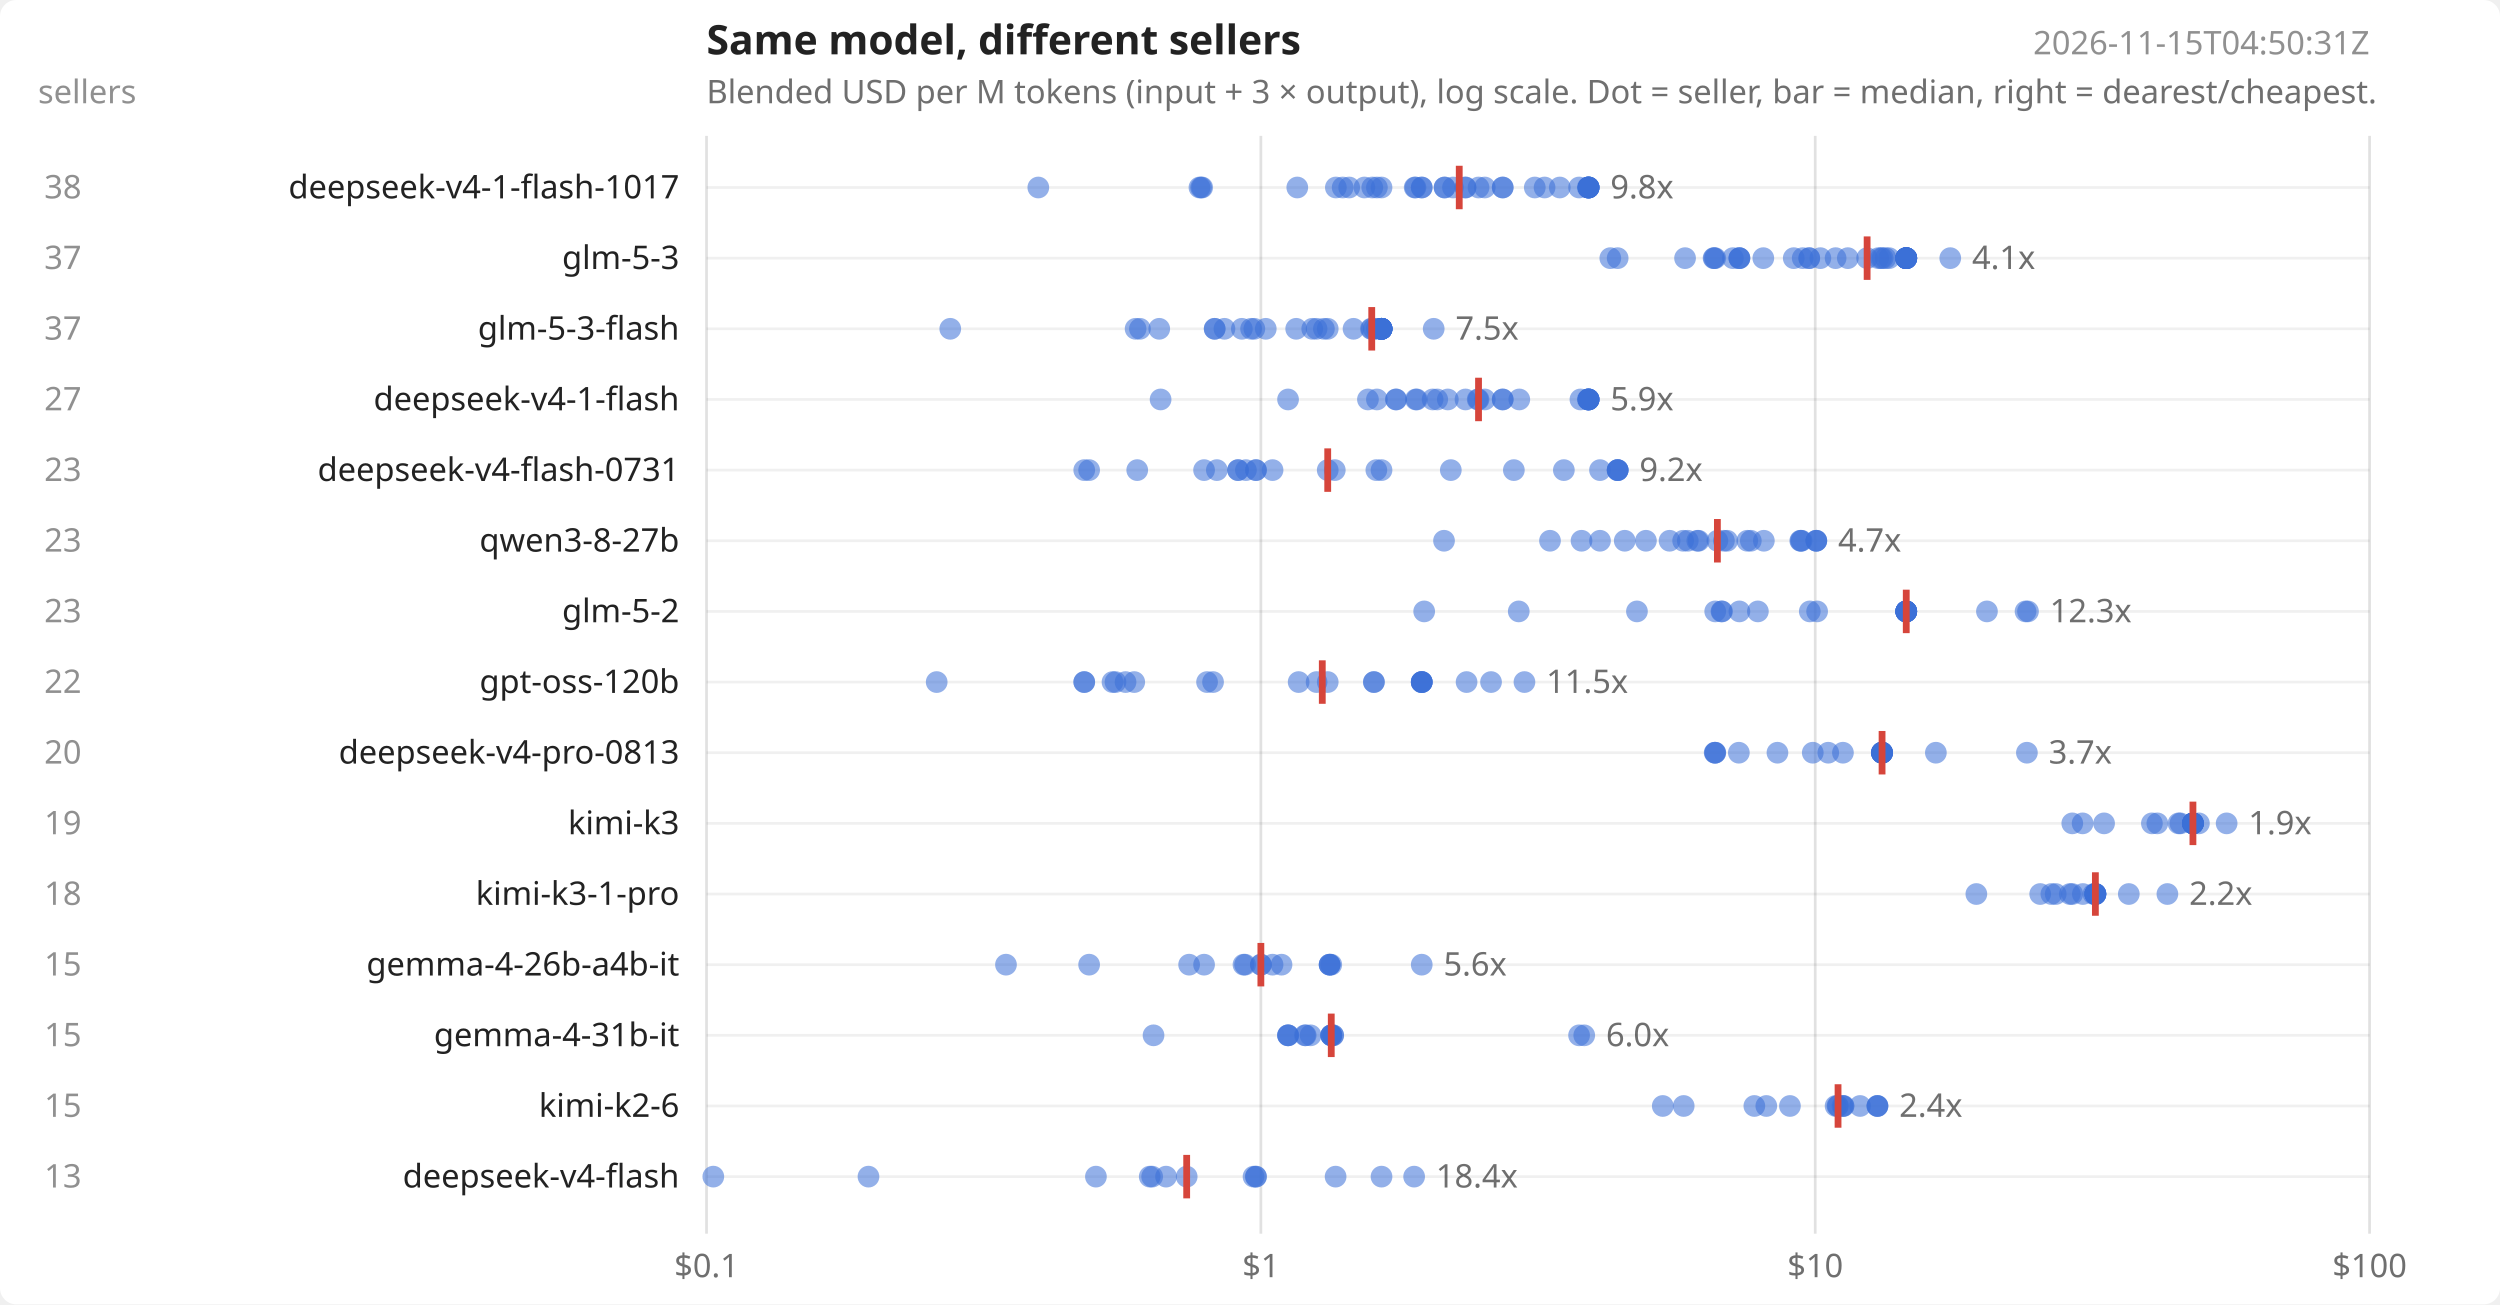
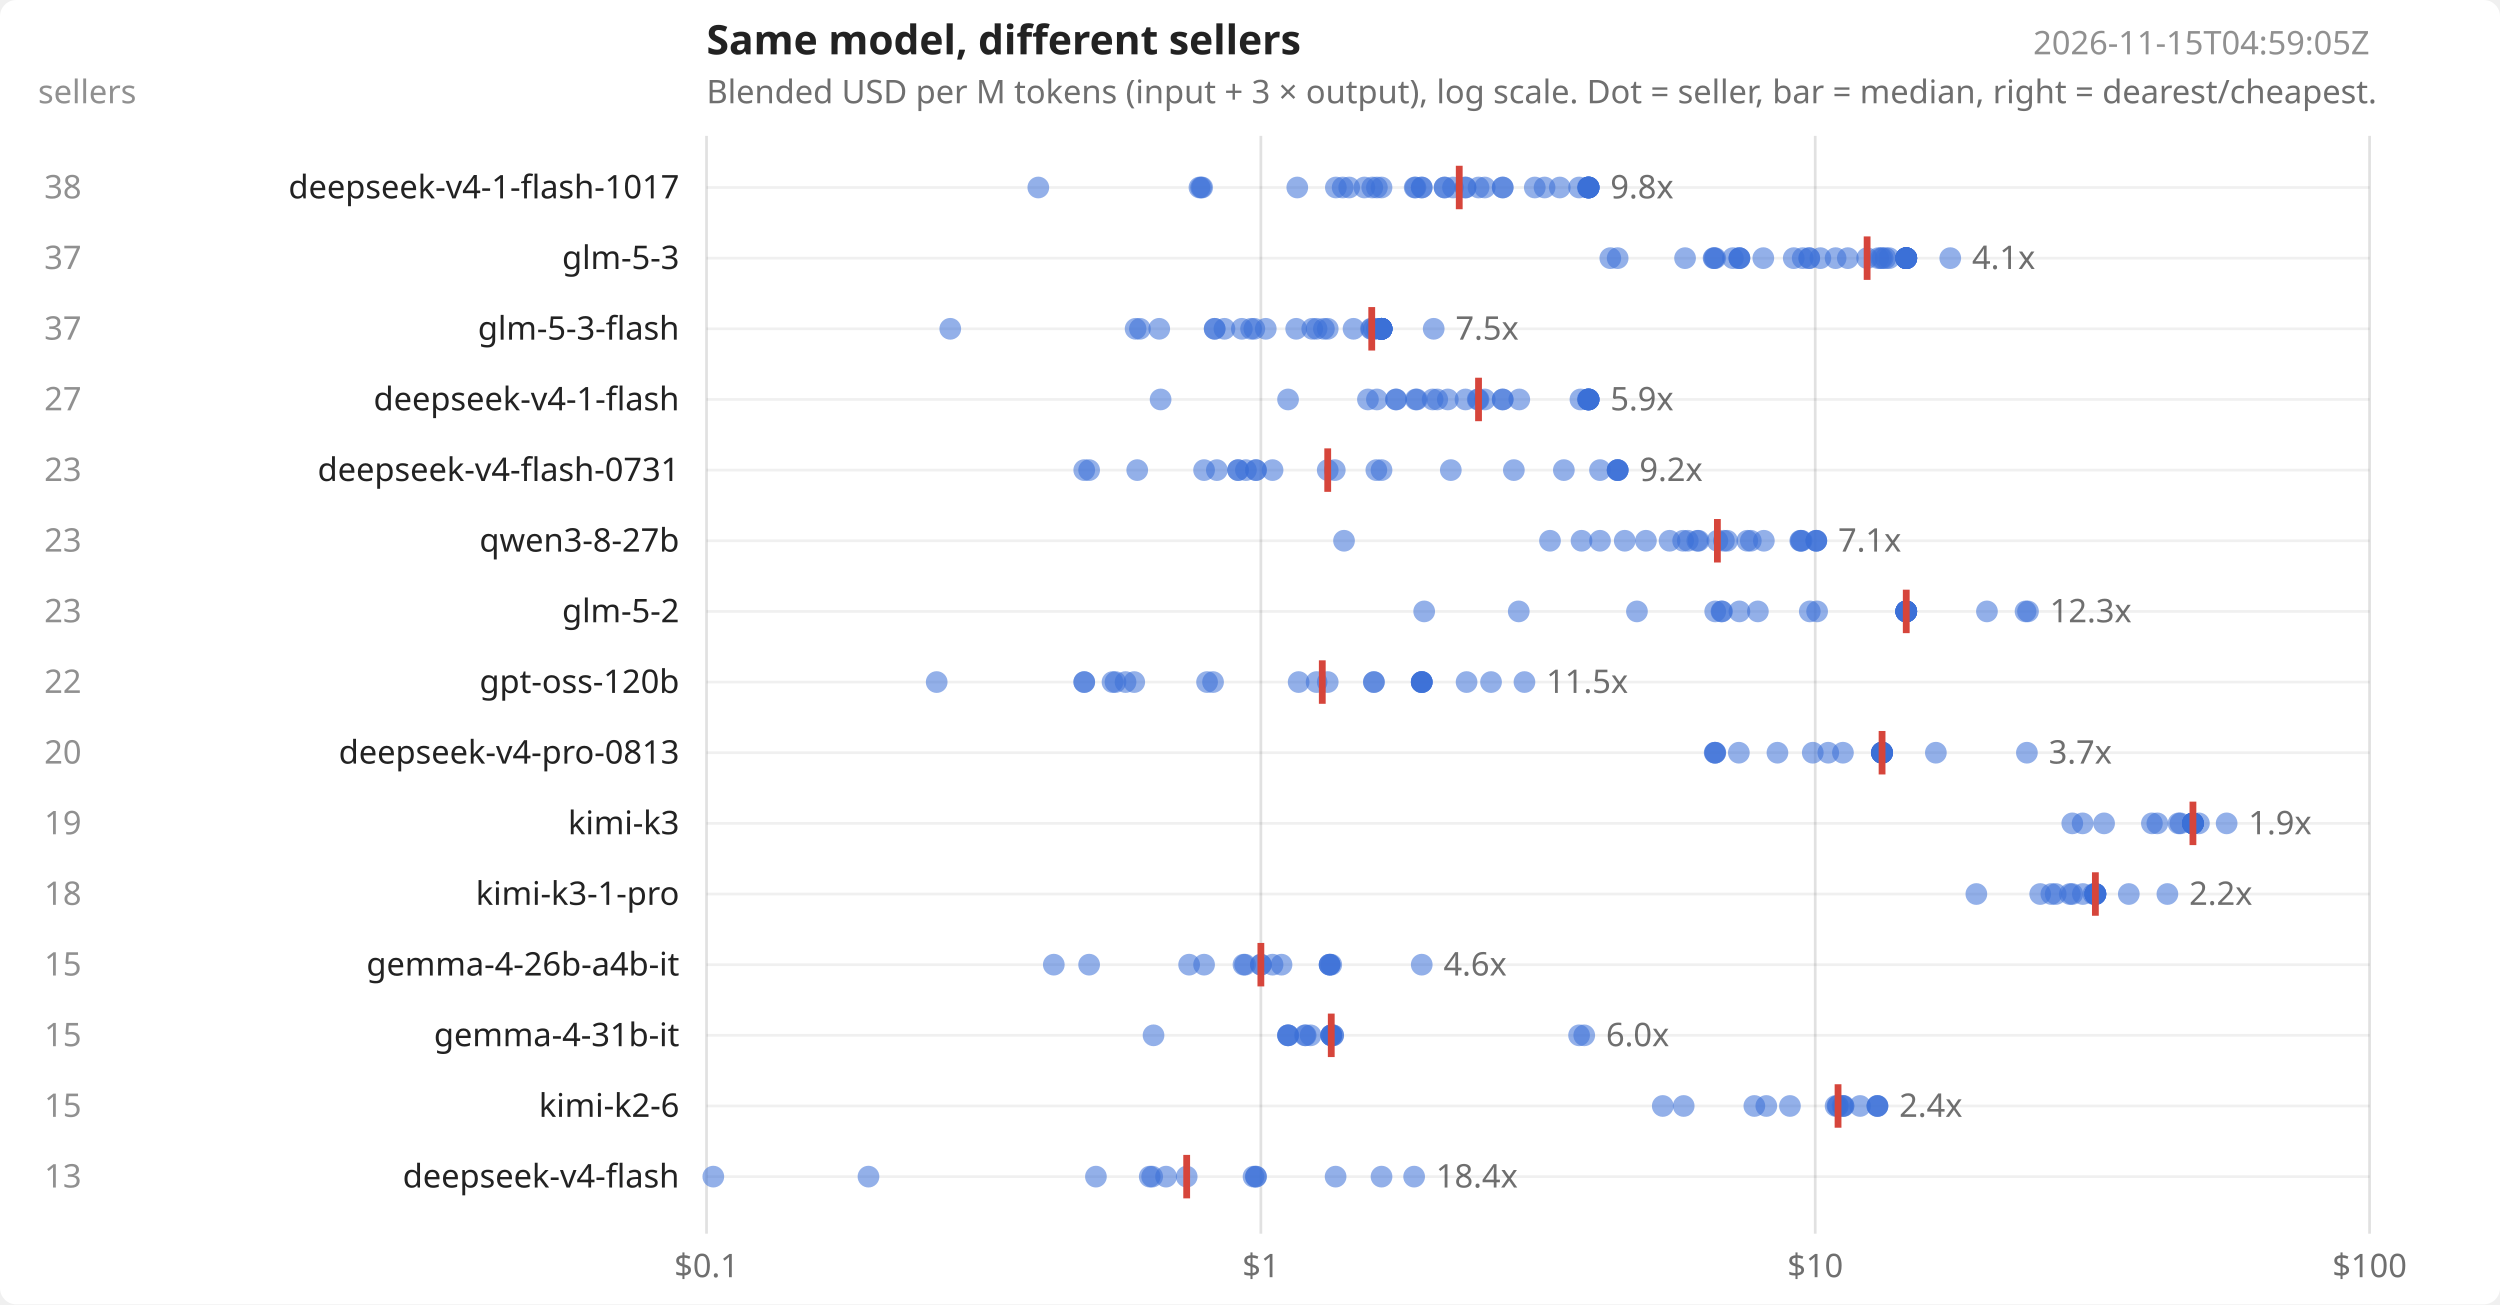
<svg xmlns="http://www.w3.org/2000/svg" width="920" height="480" viewBox="0 0 920 480" font-family="system-ui,sans-serif" font-size="12" fill="#222">
  <rect width="920" height="480" fill="#ffffff" rx="6" />
  <text x="260" y="20" font-size="15" font-weight="600">Same model, different sellers</text>
  <text x="260" y="38" opacity=".65">Blended USD per M tokens (input + 3 × output), log scale. Dot = seller, bar = median, right = dearest/cheapest.</text>
-   <text x="872" y="20" text-anchor="end" opacity=".5">2026-11-15T04:50:31Z</text>
+   <text x="872" y="20" text-anchor="end" opacity=".5">2026-11-15T04:59:05Z</text>
  <text x="14" y="38" opacity=".5">sellers</text>
  <line x1="260.0" x2="260.0" y1="50" y2="454" stroke="#000" stroke-opacity=".12" />
  <text x="260.0" y="470" text-anchor="middle" opacity=".65">$0.1</text>
  <line x1="464.0" x2="464.0" y1="50" y2="454" stroke="#000" stroke-opacity=".12" />
  <text x="464.0" y="470" text-anchor="middle" opacity=".65">$1</text>
  <line x1="668.0" x2="668.0" y1="50" y2="454" stroke="#000" stroke-opacity=".12" />
  <text x="668.0" y="470" text-anchor="middle" opacity=".65">$10</text>
  <line x1="872.0" x2="872.0" y1="50" y2="454" stroke="#000" stroke-opacity=".12" />
  <text x="872.0" y="470" text-anchor="middle" opacity=".65">$100</text>
  <line x1="260" x2="872" y1="69.0" y2="69.0" stroke="#000" stroke-opacity=".06" />
  <text x="250" y="73.0" text-anchor="end">deepseek-v4-1-flash-1017</text>
  <text x="30" y="73.0" text-anchor="end" opacity=".5">38</text>
  <circle cx="382.1" cy="69.0" r="4" fill="#3b6fd6" fill-opacity=".55" />
  <circle cx="441.4" cy="69.0" r="4" fill="#3b6fd6" fill-opacity=".55" />
  <circle cx="442.0" cy="69.0" r="4" fill="#3b6fd6" fill-opacity=".55" />
  <circle cx="442.4" cy="69.0" r="4" fill="#3b6fd6" fill-opacity=".55" />
  <circle cx="477.4" cy="69.0" r="4" fill="#3b6fd6" fill-opacity=".55" />
  <circle cx="491.6" cy="69.0" r="4" fill="#3b6fd6" fill-opacity=".55" />
  <circle cx="494.1" cy="69.0" r="4" fill="#3b6fd6" fill-opacity=".55" />
  <circle cx="496.5" cy="69.0" r="4" fill="#3b6fd6" fill-opacity=".55" />
  <circle cx="502.1" cy="69.0" r="4" fill="#3b6fd6" fill-opacity=".55" />
  <circle cx="505.0" cy="69.0" r="4" fill="#3b6fd6" fill-opacity=".55" />
  <circle cx="506.7" cy="69.0" r="4" fill="#3b6fd6" fill-opacity=".55" />
  <circle cx="508.4" cy="69.0" r="4" fill="#3b6fd6" fill-opacity=".55" />
  <circle cx="520.6" cy="69.0" r="4" fill="#3b6fd6" fill-opacity=".55" />
  <circle cx="520.9" cy="69.0" r="4" fill="#3b6fd6" fill-opacity=".55" />
  <circle cx="523.2" cy="69.0" r="4" fill="#3b6fd6" fill-opacity=".55" />
  <circle cx="523.2" cy="69.0" r="4" fill="#3b6fd6" fill-opacity=".55" />
  <circle cx="531.6" cy="69.0" r="4" fill="#3b6fd6" fill-opacity=".55" />
  <circle cx="531.6" cy="69.0" r="4" fill="#3b6fd6" fill-opacity=".55" />
  <circle cx="534.7" cy="69.0" r="4" fill="#3b6fd6" fill-opacity=".55" />
  <circle cx="539.3" cy="69.0" r="4" fill="#3b6fd6" fill-opacity=".55" />
  <circle cx="539.3" cy="69.0" r="4" fill="#3b6fd6" fill-opacity=".55" />
  <circle cx="544.1" cy="69.0" r="4" fill="#3b6fd6" fill-opacity=".55" />
  <circle cx="546.4" cy="69.0" r="4" fill="#3b6fd6" fill-opacity=".55" />
  <circle cx="553.0" cy="69.0" r="4" fill="#3b6fd6" fill-opacity=".55" />
  <circle cx="553.0" cy="69.0" r="4" fill="#3b6fd6" fill-opacity=".55" />
  <circle cx="564.8" cy="69.0" r="4" fill="#3b6fd6" fill-opacity=".55" />
  <circle cx="568.4" cy="69.0" r="4" fill="#3b6fd6" fill-opacity=".55" />
  <circle cx="574.0" cy="69.0" r="4" fill="#3b6fd6" fill-opacity=".55" />
  <circle cx="581.1" cy="69.0" r="4" fill="#3b6fd6" fill-opacity=".55" />
  <circle cx="584.3" cy="69.0" r="4" fill="#3b6fd6" fill-opacity=".55" />
  <circle cx="584.6" cy="69.0" r="4" fill="#3b6fd6" fill-opacity=".55" />
  <circle cx="584.6" cy="69.0" r="4" fill="#3b6fd6" fill-opacity=".55" />
  <circle cx="584.6" cy="69.0" r="4" fill="#3b6fd6" fill-opacity=".55" />
  <circle cx="584.6" cy="69.0" r="4" fill="#3b6fd6" fill-opacity=".55" />
  <circle cx="584.6" cy="69.0" r="4" fill="#3b6fd6" fill-opacity=".55" />
  <circle cx="584.6" cy="69.0" r="4" fill="#3b6fd6" fill-opacity=".55" />
  <circle cx="584.6" cy="69.0" r="4" fill="#3b6fd6" fill-opacity=".55" />
  <circle cx="584.6" cy="69.0" r="4" fill="#3b6fd6" fill-opacity=".55" />
  <line x1="537.0" x2="537.0" y1="61.0" y2="77.0" stroke="#d6453b" stroke-width="2.5" />
  <text x="592.6" y="73.0" opacity=".65">9.8x</text>
  <line x1="260" x2="872" y1="95.0" y2="95.0" stroke="#000" stroke-opacity=".06" />
  <text x="250" y="99.0" text-anchor="end">glm-5-3</text>
  <text x="30" y="99.0" text-anchor="end" opacity=".5">37</text>
  <circle cx="592.6" cy="95.0" r="4" fill="#3b6fd6" fill-opacity=".55" />
  <circle cx="595.3" cy="95.0" r="4" fill="#3b6fd6" fill-opacity=".55" />
  <circle cx="620.1" cy="95.0" r="4" fill="#3b6fd6" fill-opacity=".55" />
  <circle cx="630.6" cy="95.0" r="4" fill="#3b6fd6" fill-opacity=".55" />
  <circle cx="630.8" cy="95.0" r="4" fill="#3b6fd6" fill-opacity=".55" />
  <circle cx="631.2" cy="95.0" r="4" fill="#3b6fd6" fill-opacity=".55" />
  <circle cx="637.7" cy="95.0" r="4" fill="#3b6fd6" fill-opacity=".55" />
  <circle cx="640.1" cy="95.0" r="4" fill="#3b6fd6" fill-opacity=".55" />
  <circle cx="640.1" cy="95.0" r="4" fill="#3b6fd6" fill-opacity=".55" />
  <circle cx="640.1" cy="95.0" r="4" fill="#3b6fd6" fill-opacity=".55" />
  <circle cx="648.9" cy="95.0" r="4" fill="#3b6fd6" fill-opacity=".55" />
  <circle cx="660.1" cy="95.0" r="4" fill="#3b6fd6" fill-opacity=".55" />
  <circle cx="663.4" cy="95.0" r="4" fill="#3b6fd6" fill-opacity=".55" />
  <circle cx="665.8" cy="95.0" r="4" fill="#3b6fd6" fill-opacity=".55" />
  <circle cx="665.8" cy="95.0" r="4" fill="#3b6fd6" fill-opacity=".55" />
  <circle cx="669.9" cy="95.0" r="4" fill="#3b6fd6" fill-opacity=".55" />
  <circle cx="675.5" cy="95.0" r="4" fill="#3b6fd6" fill-opacity=".55" />
  <circle cx="680.0" cy="95.0" r="4" fill="#3b6fd6" fill-opacity=".55" />
  <circle cx="687.1" cy="95.0" r="4" fill="#3b6fd6" fill-opacity=".55" />
  <circle cx="691.2" cy="95.0" r="4" fill="#3b6fd6" fill-opacity=".55" />
  <circle cx="692.2" cy="95.0" r="4" fill="#3b6fd6" fill-opacity=".55" />
  <circle cx="692.8" cy="95.0" r="4" fill="#3b6fd6" fill-opacity=".55" />
  <circle cx="693.9" cy="95.0" r="4" fill="#3b6fd6" fill-opacity=".55" />
  <circle cx="695.2" cy="95.0" r="4" fill="#3b6fd6" fill-opacity=".55" />
  <circle cx="701.5" cy="95.0" r="4" fill="#3b6fd6" fill-opacity=".55" />
  <circle cx="701.5" cy="95.0" r="4" fill="#3b6fd6" fill-opacity=".55" />
  <circle cx="701.5" cy="95.0" r="4" fill="#3b6fd6" fill-opacity=".55" />
  <circle cx="701.5" cy="95.0" r="4" fill="#3b6fd6" fill-opacity=".55" />
  <circle cx="701.5" cy="95.0" r="4" fill="#3b6fd6" fill-opacity=".55" />
  <circle cx="701.5" cy="95.0" r="4" fill="#3b6fd6" fill-opacity=".55" />
  <circle cx="701.5" cy="95.0" r="4" fill="#3b6fd6" fill-opacity=".55" />
  <circle cx="701.5" cy="95.0" r="4" fill="#3b6fd6" fill-opacity=".55" />
  <circle cx="701.5" cy="95.0" r="4" fill="#3b6fd6" fill-opacity=".55" />
  <circle cx="701.5" cy="95.0" r="4" fill="#3b6fd6" fill-opacity=".55" />
  <circle cx="701.5" cy="95.0" r="4" fill="#3b6fd6" fill-opacity=".55" />
  <circle cx="701.5" cy="95.0" r="4" fill="#3b6fd6" fill-opacity=".55" />
  <circle cx="717.7" cy="95.0" r="4" fill="#3b6fd6" fill-opacity=".55" />
  <line x1="687.1" x2="687.1" y1="87.0" y2="103.0" stroke="#d6453b" stroke-width="2.5" />
  <text x="725.7" y="99.0" opacity=".65">4.1x</text>
  <line x1="260" x2="872" y1="121.0" y2="121.0" stroke="#000" stroke-opacity=".06" />
  <text x="250" y="125.0" text-anchor="end">glm-5-3-flash</text>
  <text x="30" y="125.0" text-anchor="end" opacity=".5">37</text>
  <circle cx="349.7" cy="121.0" r="4" fill="#3b6fd6" fill-opacity=".55" />
  <circle cx="417.9" cy="121.0" r="4" fill="#3b6fd6" fill-opacity=".55" />
  <circle cx="419.5" cy="121.0" r="4" fill="#3b6fd6" fill-opacity=".55" />
  <circle cx="426.6" cy="121.0" r="4" fill="#3b6fd6" fill-opacity=".55" />
  <circle cx="447.0" cy="121.0" r="4" fill="#3b6fd6" fill-opacity=".55" />
  <circle cx="447.0" cy="121.0" r="4" fill="#3b6fd6" fill-opacity=".55" />
  <circle cx="450.6" cy="121.0" r="4" fill="#3b6fd6" fill-opacity=".55" />
  <circle cx="457.0" cy="121.0" r="4" fill="#3b6fd6" fill-opacity=".55" />
  <circle cx="460.4" cy="121.0" r="4" fill="#3b6fd6" fill-opacity=".55" />
  <circle cx="461.6" cy="121.0" r="4" fill="#3b6fd6" fill-opacity=".55" />
  <circle cx="465.8" cy="121.0" r="4" fill="#3b6fd6" fill-opacity=".55" />
  <circle cx="477.0" cy="121.0" r="4" fill="#3b6fd6" fill-opacity=".55" />
  <circle cx="482.9" cy="121.0" r="4" fill="#3b6fd6" fill-opacity=".55" />
  <circle cx="484.5" cy="121.0" r="4" fill="#3b6fd6" fill-opacity=".55" />
  <circle cx="487.2" cy="121.0" r="4" fill="#3b6fd6" fill-opacity=".55" />
  <circle cx="488.6" cy="121.0" r="4" fill="#3b6fd6" fill-opacity=".55" />
  <circle cx="498.1" cy="121.0" r="4" fill="#3b6fd6" fill-opacity=".55" />
  <circle cx="504.5" cy="121.0" r="4" fill="#3b6fd6" fill-opacity=".55" />
  <circle cx="504.8" cy="121.0" r="4" fill="#3b6fd6" fill-opacity=".55" />
  <circle cx="505.6" cy="121.0" r="4" fill="#3b6fd6" fill-opacity=".55" />
  <circle cx="506.7" cy="121.0" r="4" fill="#3b6fd6" fill-opacity=".55" />
  <circle cx="508.4" cy="121.0" r="4" fill="#3b6fd6" fill-opacity=".55" />
  <circle cx="508.4" cy="121.0" r="4" fill="#3b6fd6" fill-opacity=".55" />
  <circle cx="508.4" cy="121.0" r="4" fill="#3b6fd6" fill-opacity=".55" />
  <circle cx="508.4" cy="121.0" r="4" fill="#3b6fd6" fill-opacity=".55" />
  <circle cx="508.4" cy="121.0" r="4" fill="#3b6fd6" fill-opacity=".55" />
  <circle cx="508.4" cy="121.0" r="4" fill="#3b6fd6" fill-opacity=".55" />
  <circle cx="508.4" cy="121.0" r="4" fill="#3b6fd6" fill-opacity=".55" />
  <circle cx="508.4" cy="121.0" r="4" fill="#3b6fd6" fill-opacity=".55" />
  <circle cx="508.4" cy="121.0" r="4" fill="#3b6fd6" fill-opacity=".55" />
  <circle cx="508.4" cy="121.0" r="4" fill="#3b6fd6" fill-opacity=".55" />
  <circle cx="508.4" cy="121.0" r="4" fill="#3b6fd6" fill-opacity=".55" />
  <circle cx="508.4" cy="121.0" r="4" fill="#3b6fd6" fill-opacity=".55" />
  <circle cx="508.4" cy="121.0" r="4" fill="#3b6fd6" fill-opacity=".55" />
  <circle cx="508.4" cy="121.0" r="4" fill="#3b6fd6" fill-opacity=".55" />
  <circle cx="508.4" cy="121.0" r="4" fill="#3b6fd6" fill-opacity=".55" />
  <circle cx="527.6" cy="121.0" r="4" fill="#3b6fd6" fill-opacity=".55" />
  <line x1="504.8" x2="504.8" y1="113.0" y2="129.0" stroke="#d6453b" stroke-width="2.5" />
  <text x="535.6" y="125.0" opacity=".65">7.5x</text>
  <line x1="260" x2="872" y1="147.0" y2="147.0" stroke="#000" stroke-opacity=".06" />
  <text x="250" y="151.0" text-anchor="end">deepseek-v4-1-flash</text>
  <text x="30" y="151.0" text-anchor="end" opacity=".5">27</text>
  <circle cx="427.1" cy="147.0" r="4" fill="#3b6fd6" fill-opacity=".55" />
  <circle cx="474.0" cy="147.0" r="4" fill="#3b6fd6" fill-opacity=".55" />
  <circle cx="503.4" cy="147.0" r="4" fill="#3b6fd6" fill-opacity=".55" />
  <circle cx="506.7" cy="147.0" r="4" fill="#3b6fd6" fill-opacity=".55" />
  <circle cx="513.7" cy="147.0" r="4" fill="#3b6fd6" fill-opacity=".55" />
  <circle cx="513.8" cy="147.0" r="4" fill="#3b6fd6" fill-opacity=".55" />
  <circle cx="521.0" cy="147.0" r="4" fill="#3b6fd6" fill-opacity=".55" />
  <circle cx="521.4" cy="147.0" r="4" fill="#3b6fd6" fill-opacity=".55" />
  <circle cx="527.2" cy="147.0" r="4" fill="#3b6fd6" fill-opacity=".55" />
  <circle cx="528.9" cy="147.0" r="4" fill="#3b6fd6" fill-opacity=".55" />
  <circle cx="532.8" cy="147.0" r="4" fill="#3b6fd6" fill-opacity=".55" />
  <circle cx="539.3" cy="147.0" r="4" fill="#3b6fd6" fill-opacity=".55" />
  <circle cx="543.8" cy="147.0" r="4" fill="#3b6fd6" fill-opacity=".55" />
  <circle cx="544.1" cy="147.0" r="4" fill="#3b6fd6" fill-opacity=".55" />
  <circle cx="546.4" cy="147.0" r="4" fill="#3b6fd6" fill-opacity=".55" />
  <circle cx="553.0" cy="147.0" r="4" fill="#3b6fd6" fill-opacity=".55" />
  <circle cx="553.0" cy="147.0" r="4" fill="#3b6fd6" fill-opacity=".55" />
  <circle cx="559.1" cy="147.0" r="4" fill="#3b6fd6" fill-opacity=".55" />
  <circle cx="581.6" cy="147.0" r="4" fill="#3b6fd6" fill-opacity=".55" />
  <circle cx="584.3" cy="147.0" r="4" fill="#3b6fd6" fill-opacity=".55" />
  <circle cx="584.6" cy="147.0" r="4" fill="#3b6fd6" fill-opacity=".55" />
  <circle cx="584.6" cy="147.0" r="4" fill="#3b6fd6" fill-opacity=".55" />
  <circle cx="584.6" cy="147.0" r="4" fill="#3b6fd6" fill-opacity=".55" />
  <circle cx="584.6" cy="147.0" r="4" fill="#3b6fd6" fill-opacity=".55" />
  <circle cx="584.6" cy="147.0" r="4" fill="#3b6fd6" fill-opacity=".55" />
  <circle cx="584.6" cy="147.0" r="4" fill="#3b6fd6" fill-opacity=".55" />
  <circle cx="584.6" cy="147.0" r="4" fill="#3b6fd6" fill-opacity=".55" />
  <line x1="544.1" x2="544.1" y1="139.0" y2="155.0" stroke="#d6453b" stroke-width="2.5" />
  <text x="592.6" y="151.0" opacity=".65">5.9x</text>
  <line x1="260" x2="872" y1="173.0" y2="173.0" stroke="#000" stroke-opacity=".06" />
  <text x="250" y="177.0" text-anchor="end">deepseek-v4-flash-0731</text>
  <text x="30" y="177.0" text-anchor="end" opacity=".5">23</text>
  <circle cx="399.0" cy="173.0" r="4" fill="#3b6fd6" fill-opacity=".55" />
  <circle cx="400.8" cy="173.0" r="4" fill="#3b6fd6" fill-opacity=".55" />
  <circle cx="418.5" cy="173.0" r="4" fill="#3b6fd6" fill-opacity=".55" />
  <circle cx="443.1" cy="173.0" r="4" fill="#3b6fd6" fill-opacity=".55" />
  <circle cx="447.8" cy="173.0" r="4" fill="#3b6fd6" fill-opacity=".55" />
  <circle cx="455.6" cy="173.0" r="4" fill="#3b6fd6" fill-opacity=".55" />
  <circle cx="455.6" cy="173.0" r="4" fill="#3b6fd6" fill-opacity=".55" />
  <circle cx="458.5" cy="173.0" r="4" fill="#3b6fd6" fill-opacity=".55" />
  <circle cx="462.2" cy="173.0" r="4" fill="#3b6fd6" fill-opacity=".55" />
  <circle cx="462.2" cy="173.0" r="4" fill="#3b6fd6" fill-opacity=".55" />
  <circle cx="468.3" cy="173.0" r="4" fill="#3b6fd6" fill-opacity=".55" />
  <circle cx="488.6" cy="173.0" r="4" fill="#3b6fd6" fill-opacity=".55" />
  <circle cx="491.2" cy="173.0" r="4" fill="#3b6fd6" fill-opacity=".55" />
  <circle cx="506.5" cy="173.0" r="4" fill="#3b6fd6" fill-opacity=".55" />
  <circle cx="508.4" cy="173.0" r="4" fill="#3b6fd6" fill-opacity=".55" />
  <circle cx="533.9" cy="173.0" r="4" fill="#3b6fd6" fill-opacity=".55" />
  <circle cx="557.1" cy="173.0" r="4" fill="#3b6fd6" fill-opacity=".55" />
  <circle cx="575.5" cy="173.0" r="4" fill="#3b6fd6" fill-opacity=".55" />
  <circle cx="588.8" cy="173.0" r="4" fill="#3b6fd6" fill-opacity=".55" />
  <circle cx="595.3" cy="173.0" r="4" fill="#3b6fd6" fill-opacity=".55" />
  <circle cx="595.3" cy="173.0" r="4" fill="#3b6fd6" fill-opacity=".55" />
  <circle cx="595.3" cy="173.0" r="4" fill="#3b6fd6" fill-opacity=".55" />
  <circle cx="595.3" cy="173.0" r="4" fill="#3b6fd6" fill-opacity=".55" />
  <line x1="488.6" x2="488.6" y1="165.0" y2="181.0" stroke="#d6453b" stroke-width="2.5" />
  <text x="603.3" y="177.0" opacity=".65">9.2x</text>
  <line x1="260" x2="872" y1="199.0" y2="199.0" stroke="#000" stroke-opacity=".06" />
  <text x="250" y="203.0" text-anchor="end">qwen3-8-27b</text>
  <text x="30" y="203.0" text-anchor="end" opacity=".5">23</text>
-   <circle cx="531.4" cy="199.0" r="4" fill="#3b6fd6" fill-opacity=".55" />
+   <circle cx="494.6" cy="199.0" r="4" fill="#3b6fd6" fill-opacity=".55" />
  <circle cx="570.4" cy="199.0" r="4" fill="#3b6fd6" fill-opacity=".55" />
  <circle cx="582.0" cy="199.0" r="4" fill="#3b6fd6" fill-opacity=".55" />
  <circle cx="588.8" cy="199.0" r="4" fill="#3b6fd6" fill-opacity=".55" />
  <circle cx="597.9" cy="199.0" r="4" fill="#3b6fd6" fill-opacity=".55" />
  <circle cx="605.7" cy="199.0" r="4" fill="#3b6fd6" fill-opacity=".55" />
  <circle cx="614.4" cy="199.0" r="4" fill="#3b6fd6" fill-opacity=".55" />
  <circle cx="619.4" cy="199.0" r="4" fill="#3b6fd6" fill-opacity=".55" />
  <circle cx="621.1" cy="199.0" r="4" fill="#3b6fd6" fill-opacity=".55" />
  <circle cx="624.6" cy="199.0" r="4" fill="#3b6fd6" fill-opacity=".55" />
  <circle cx="625.1" cy="199.0" r="4" fill="#3b6fd6" fill-opacity=".55" />
  <circle cx="632.0" cy="199.0" r="4" fill="#3b6fd6" fill-opacity=".55" />
  <circle cx="634.4" cy="199.0" r="4" fill="#3b6fd6" fill-opacity=".55" />
  <circle cx="635.6" cy="199.0" r="4" fill="#3b6fd6" fill-opacity=".55" />
  <circle cx="643.0" cy="199.0" r="4" fill="#3b6fd6" fill-opacity=".55" />
  <circle cx="644.3" cy="199.0" r="4" fill="#3b6fd6" fill-opacity=".55" />
  <circle cx="649.1" cy="199.0" r="4" fill="#3b6fd6" fill-opacity=".55" />
  <circle cx="662.5" cy="199.0" r="4" fill="#3b6fd6" fill-opacity=".55" />
  <circle cx="662.7" cy="199.0" r="4" fill="#3b6fd6" fill-opacity=".55" />
  <circle cx="663.0" cy="199.0" r="4" fill="#3b6fd6" fill-opacity=".55" />
  <circle cx="668.4" cy="199.0" r="4" fill="#3b6fd6" fill-opacity=".55" />
  <circle cx="668.4" cy="199.0" r="4" fill="#3b6fd6" fill-opacity=".55" />
  <circle cx="668.4" cy="199.0" r="4" fill="#3b6fd6" fill-opacity=".55" />
  <line x1="632.0" x2="632.0" y1="191.0" y2="207.0" stroke="#d6453b" stroke-width="2.5" />
-   <text x="676.4" y="203.0" opacity=".65">4.7x</text>
+   <text x="676.4" y="203.0" opacity=".65">7.1x</text>
  <line x1="260" x2="872" y1="225.0" y2="225.0" stroke="#000" stroke-opacity=".06" />
  <text x="250" y="229.0" text-anchor="end">glm-5-2</text>
  <text x="30" y="229.0" text-anchor="end" opacity=".5">23</text>
  <circle cx="524.1" cy="225.0" r="4" fill="#3b6fd6" fill-opacity=".55" />
  <circle cx="558.9" cy="225.0" r="4" fill="#3b6fd6" fill-opacity=".55" />
  <circle cx="602.4" cy="225.0" r="4" fill="#3b6fd6" fill-opacity=".55" />
  <circle cx="631.2" cy="225.0" r="4" fill="#3b6fd6" fill-opacity=".55" />
  <circle cx="633.5" cy="225.0" r="4" fill="#3b6fd6" fill-opacity=".55" />
  <circle cx="633.7" cy="225.0" r="4" fill="#3b6fd6" fill-opacity=".55" />
  <circle cx="640.1" cy="225.0" r="4" fill="#3b6fd6" fill-opacity=".55" />
  <circle cx="646.9" cy="225.0" r="4" fill="#3b6fd6" fill-opacity=".55" />
  <circle cx="666.0" cy="225.0" r="4" fill="#3b6fd6" fill-opacity=".55" />
  <circle cx="668.7" cy="225.0" r="4" fill="#3b6fd6" fill-opacity=".55" />
  <circle cx="701.5" cy="225.0" r="4" fill="#3b6fd6" fill-opacity=".55" />
  <circle cx="701.5" cy="225.0" r="4" fill="#3b6fd6" fill-opacity=".55" />
  <circle cx="701.5" cy="225.0" r="4" fill="#3b6fd6" fill-opacity=".55" />
  <circle cx="701.5" cy="225.0" r="4" fill="#3b6fd6" fill-opacity=".55" />
  <circle cx="701.5" cy="225.0" r="4" fill="#3b6fd6" fill-opacity=".55" />
  <circle cx="701.5" cy="225.0" r="4" fill="#3b6fd6" fill-opacity=".55" />
  <circle cx="701.5" cy="225.0" r="4" fill="#3b6fd6" fill-opacity=".55" />
  <circle cx="701.5" cy="225.0" r="4" fill="#3b6fd6" fill-opacity=".55" />
  <circle cx="701.5" cy="225.0" r="4" fill="#3b6fd6" fill-opacity=".55" />
  <circle cx="701.5" cy="225.0" r="4" fill="#3b6fd6" fill-opacity=".55" />
  <circle cx="731.2" cy="225.0" r="4" fill="#3b6fd6" fill-opacity=".55" />
  <circle cx="745.4" cy="225.0" r="4" fill="#3b6fd6" fill-opacity=".55" />
  <circle cx="746.3" cy="225.0" r="4" fill="#3b6fd6" fill-opacity=".55" />
  <line x1="701.5" x2="701.5" y1="217.0" y2="233.0" stroke="#d6453b" stroke-width="2.5" />
  <text x="754.3" y="229.0" opacity=".65">12.3x</text>
  <line x1="260" x2="872" y1="251.0" y2="251.0" stroke="#000" stroke-opacity=".06" />
  <text x="250" y="255.0" text-anchor="end">gpt-oss-120b</text>
  <text x="30" y="255.0" text-anchor="end" opacity=".5">22</text>
  <circle cx="344.7" cy="251.0" r="4" fill="#3b6fd6" fill-opacity=".55" />
  <circle cx="399.0" cy="251.0" r="4" fill="#3b6fd6" fill-opacity=".55" />
  <circle cx="399.0" cy="251.0" r="4" fill="#3b6fd6" fill-opacity=".55" />
  <circle cx="409.4" cy="251.0" r="4" fill="#3b6fd6" fill-opacity=".55" />
  <circle cx="410.5" cy="251.0" r="4" fill="#3b6fd6" fill-opacity=".55" />
  <circle cx="414.2" cy="251.0" r="4" fill="#3b6fd6" fill-opacity=".55" />
  <circle cx="417.4" cy="251.0" r="4" fill="#3b6fd6" fill-opacity=".55" />
  <circle cx="444.2" cy="251.0" r="4" fill="#3b6fd6" fill-opacity=".55" />
  <circle cx="446.4" cy="251.0" r="4" fill="#3b6fd6" fill-opacity=".55" />
  <circle cx="477.9" cy="251.0" r="4" fill="#3b6fd6" fill-opacity=".55" />
  <circle cx="484.5" cy="251.0" r="4" fill="#3b6fd6" fill-opacity=".55" />
  <circle cx="488.6" cy="251.0" r="4" fill="#3b6fd6" fill-opacity=".55" />
  <circle cx="505.6" cy="251.0" r="4" fill="#3b6fd6" fill-opacity=".55" />
  <circle cx="505.6" cy="251.0" r="4" fill="#3b6fd6" fill-opacity=".55" />
  <circle cx="523.2" cy="251.0" r="4" fill="#3b6fd6" fill-opacity=".55" />
  <circle cx="523.2" cy="251.0" r="4" fill="#3b6fd6" fill-opacity=".55" />
  <circle cx="523.2" cy="251.0" r="4" fill="#3b6fd6" fill-opacity=".55" />
  <circle cx="523.2" cy="251.0" r="4" fill="#3b6fd6" fill-opacity=".55" />
  <circle cx="523.2" cy="251.0" r="4" fill="#3b6fd6" fill-opacity=".55" />
  <circle cx="539.7" cy="251.0" r="4" fill="#3b6fd6" fill-opacity=".55" />
  <circle cx="548.7" cy="251.0" r="4" fill="#3b6fd6" fill-opacity=".55" />
  <circle cx="561.0" cy="251.0" r="4" fill="#3b6fd6" fill-opacity=".55" />
  <line x1="486.6" x2="486.6" y1="243.0" y2="259.0" stroke="#d6453b" stroke-width="2.5" />
  <text x="569.0" y="255.0" opacity=".65">11.5x</text>
  <line x1="260" x2="872" y1="277.0" y2="277.0" stroke="#000" stroke-opacity=".06" />
  <text x="250" y="281.0" text-anchor="end">deepseek-v4-pro-0813</text>
  <text x="30" y="281.0" text-anchor="end" opacity=".5">20</text>
  <circle cx="631.0" cy="277.0" r="4" fill="#3b6fd6" fill-opacity=".55" />
  <circle cx="631.2" cy="277.0" r="4" fill="#3b6fd6" fill-opacity=".55" />
  <circle cx="631.2" cy="277.0" r="4" fill="#3b6fd6" fill-opacity=".55" />
  <circle cx="639.9" cy="277.0" r="4" fill="#3b6fd6" fill-opacity=".55" />
  <circle cx="654.1" cy="277.0" r="4" fill="#3b6fd6" fill-opacity=".55" />
  <circle cx="667.1" cy="277.0" r="4" fill="#3b6fd6" fill-opacity=".55" />
  <circle cx="672.8" cy="277.0" r="4" fill="#3b6fd6" fill-opacity=".55" />
  <circle cx="678.2" cy="277.0" r="4" fill="#3b6fd6" fill-opacity=".55" />
  <circle cx="692.5" cy="277.0" r="4" fill="#3b6fd6" fill-opacity=".55" />
  <circle cx="692.5" cy="277.0" r="4" fill="#3b6fd6" fill-opacity=".55" />
  <circle cx="692.6" cy="277.0" r="4" fill="#3b6fd6" fill-opacity=".55" />
  <circle cx="692.6" cy="277.0" r="4" fill="#3b6fd6" fill-opacity=".55" />
  <circle cx="692.6" cy="277.0" r="4" fill="#3b6fd6" fill-opacity=".55" />
  <circle cx="692.6" cy="277.0" r="4" fill="#3b6fd6" fill-opacity=".55" />
  <circle cx="692.6" cy="277.0" r="4" fill="#3b6fd6" fill-opacity=".55" />
  <circle cx="692.6" cy="277.0" r="4" fill="#3b6fd6" fill-opacity=".55" />
  <circle cx="692.6" cy="277.0" r="4" fill="#3b6fd6" fill-opacity=".55" />
  <circle cx="692.6" cy="277.0" r="4" fill="#3b6fd6" fill-opacity=".55" />
  <circle cx="712.4" cy="277.0" r="4" fill="#3b6fd6" fill-opacity=".55" />
  <circle cx="745.9" cy="277.0" r="4" fill="#3b6fd6" fill-opacity=".55" />
  <line x1="692.6" x2="692.6" y1="269.0" y2="285.0" stroke="#d6453b" stroke-width="2.5" />
  <text x="753.9" y="281.0" opacity=".65">3.7x</text>
  <line x1="260" x2="872" y1="303.0" y2="303.0" stroke="#000" stroke-opacity=".06" />
  <text x="250" y="307.0" text-anchor="end">kimi-k3</text>
  <text x="30" y="307.0" text-anchor="end" opacity=".5">19</text>
  <circle cx="762.6" cy="303.0" r="4" fill="#3b6fd6" fill-opacity=".55" />
  <circle cx="766.4" cy="303.0" r="4" fill="#3b6fd6" fill-opacity=".55" />
  <circle cx="774.3" cy="303.0" r="4" fill="#3b6fd6" fill-opacity=".55" />
  <circle cx="791.9" cy="303.0" r="4" fill="#3b6fd6" fill-opacity=".55" />
  <circle cx="793.9" cy="303.0" r="4" fill="#3b6fd6" fill-opacity=".55" />
  <circle cx="801.7" cy="303.0" r="4" fill="#3b6fd6" fill-opacity=".55" />
  <circle cx="802.4" cy="303.0" r="4" fill="#3b6fd6" fill-opacity=".55" />
  <circle cx="807.0" cy="303.0" r="4" fill="#3b6fd6" fill-opacity=".55" />
  <circle cx="807.0" cy="303.0" r="4" fill="#3b6fd6" fill-opacity=".55" />
  <circle cx="807.0" cy="303.0" r="4" fill="#3b6fd6" fill-opacity=".55" />
  <circle cx="807.0" cy="303.0" r="4" fill="#3b6fd6" fill-opacity=".55" />
  <circle cx="807.0" cy="303.0" r="4" fill="#3b6fd6" fill-opacity=".55" />
  <circle cx="807.0" cy="303.0" r="4" fill="#3b6fd6" fill-opacity=".55" />
  <circle cx="807.0" cy="303.0" r="4" fill="#3b6fd6" fill-opacity=".55" />
  <circle cx="807.0" cy="303.0" r="4" fill="#3b6fd6" fill-opacity=".55" />
  <circle cx="807.0" cy="303.0" r="4" fill="#3b6fd6" fill-opacity=".55" />
  <circle cx="807.0" cy="303.0" r="4" fill="#3b6fd6" fill-opacity=".55" />
  <circle cx="809.2" cy="303.0" r="4" fill="#3b6fd6" fill-opacity=".55" />
  <circle cx="819.4" cy="303.0" r="4" fill="#3b6fd6" fill-opacity=".55" />
  <line x1="807.0" x2="807.0" y1="295.0" y2="311.0" stroke="#d6453b" stroke-width="2.5" />
  <text x="827.4" y="307.0" opacity=".65">1.9x</text>
  <line x1="260" x2="872" y1="329.0" y2="329.0" stroke="#000" stroke-opacity=".06" />
  <text x="250" y="333.0" text-anchor="end">kimi-k3-1-pro</text>
  <text x="30" y="333.0" text-anchor="end" opacity=".5">18</text>
  <circle cx="727.3" cy="329.0" r="4" fill="#3b6fd6" fill-opacity=".55" />
  <circle cx="750.8" cy="329.0" r="4" fill="#3b6fd6" fill-opacity=".55" />
  <circle cx="754.9" cy="329.0" r="4" fill="#3b6fd6" fill-opacity=".55" />
  <circle cx="756.5" cy="329.0" r="4" fill="#3b6fd6" fill-opacity=".55" />
  <circle cx="761.7" cy="329.0" r="4" fill="#3b6fd6" fill-opacity=".55" />
  <circle cx="762.6" cy="329.0" r="4" fill="#3b6fd6" fill-opacity=".55" />
  <circle cx="766.5" cy="329.0" r="4" fill="#3b6fd6" fill-opacity=".55" />
  <circle cx="770.4" cy="329.0" r="4" fill="#3b6fd6" fill-opacity=".55" />
  <circle cx="771.1" cy="329.0" r="4" fill="#3b6fd6" fill-opacity=".55" />
  <circle cx="771.1" cy="329.0" r="4" fill="#3b6fd6" fill-opacity=".55" />
  <circle cx="771.1" cy="329.0" r="4" fill="#3b6fd6" fill-opacity=".55" />
  <circle cx="771.1" cy="329.0" r="4" fill="#3b6fd6" fill-opacity=".55" />
  <circle cx="771.1" cy="329.0" r="4" fill="#3b6fd6" fill-opacity=".55" />
  <circle cx="771.1" cy="329.0" r="4" fill="#3b6fd6" fill-opacity=".55" />
  <circle cx="771.1" cy="329.0" r="4" fill="#3b6fd6" fill-opacity=".55" />
  <circle cx="771.1" cy="329.0" r="4" fill="#3b6fd6" fill-opacity=".55" />
  <circle cx="783.4" cy="329.0" r="4" fill="#3b6fd6" fill-opacity=".55" />
  <circle cx="797.6" cy="329.0" r="4" fill="#3b6fd6" fill-opacity=".55" />
  <line x1="771.1" x2="771.1" y1="321.0" y2="337.0" stroke="#d6453b" stroke-width="2.5" />
  <text x="805.6" y="333.0" opacity=".65">2.2x</text>
  <line x1="260" x2="872" y1="355.0" y2="355.0" stroke="#000" stroke-opacity=".06" />
  <text x="250" y="359.0" text-anchor="end">gemma-4-26b-a4b-it</text>
  <text x="30" y="359.0" text-anchor="end" opacity=".5">15</text>
-   <circle cx="370.2" cy="355.0" r="4" fill="#3b6fd6" fill-opacity=".55" />
+   <circle cx="387.8" cy="355.0" r="4" fill="#3b6fd6" fill-opacity=".55" />
  <circle cx="400.8" cy="355.0" r="4" fill="#3b6fd6" fill-opacity=".55" />
  <circle cx="437.6" cy="355.0" r="4" fill="#3b6fd6" fill-opacity=".55" />
  <circle cx="443.1" cy="355.0" r="4" fill="#3b6fd6" fill-opacity=".55" />
  <circle cx="457.6" cy="355.0" r="4" fill="#3b6fd6" fill-opacity=".55" />
  <circle cx="458.2" cy="355.0" r="4" fill="#3b6fd6" fill-opacity=".55" />
  <circle cx="464.0" cy="355.0" r="4" fill="#3b6fd6" fill-opacity=".55" />
  <circle cx="464.0" cy="355.0" r="4" fill="#3b6fd6" fill-opacity=".55" />
  <circle cx="468.3" cy="355.0" r="4" fill="#3b6fd6" fill-opacity=".55" />
  <circle cx="471.6" cy="355.0" r="4" fill="#3b6fd6" fill-opacity=".55" />
  <circle cx="489.3" cy="355.0" r="4" fill="#3b6fd6" fill-opacity=".55" />
  <circle cx="489.3" cy="355.0" r="4" fill="#3b6fd6" fill-opacity=".55" />
  <circle cx="489.3" cy="355.0" r="4" fill="#3b6fd6" fill-opacity=".55" />
  <circle cx="489.9" cy="355.0" r="4" fill="#3b6fd6" fill-opacity=".55" />
  <circle cx="523.2" cy="355.0" r="4" fill="#3b6fd6" fill-opacity=".55" />
  <line x1="464.0" x2="464.0" y1="347.0" y2="363.0" stroke="#d6453b" stroke-width="2.5" />
-   <text x="531.2" y="359.0" opacity=".65">5.6x</text>
+   <text x="531.2" y="359.0" opacity=".65">4.6x</text>
  <line x1="260" x2="872" y1="381.0" y2="381.0" stroke="#000" stroke-opacity=".06" />
  <text x="250" y="385.0" text-anchor="end">gemma-4-31b-it</text>
  <text x="30" y="385.0" text-anchor="end" opacity=".5">15</text>
  <circle cx="424.5" cy="381.0" r="4" fill="#3b6fd6" fill-opacity=".55" />
  <circle cx="474.0" cy="381.0" r="4" fill="#3b6fd6" fill-opacity=".55" />
  <circle cx="474.0" cy="381.0" r="4" fill="#3b6fd6" fill-opacity=".55" />
  <circle cx="474.0" cy="381.0" r="4" fill="#3b6fd6" fill-opacity=".55" />
  <circle cx="480.2" cy="381.0" r="4" fill="#3b6fd6" fill-opacity=".55" />
  <circle cx="480.5" cy="381.0" r="4" fill="#3b6fd6" fill-opacity=".55" />
  <circle cx="482.3" cy="381.0" r="4" fill="#3b6fd6" fill-opacity=".55" />
  <circle cx="489.9" cy="381.0" r="4" fill="#3b6fd6" fill-opacity=".55" />
  <circle cx="489.9" cy="381.0" r="4" fill="#3b6fd6" fill-opacity=".55" />
  <circle cx="489.9" cy="381.0" r="4" fill="#3b6fd6" fill-opacity=".55" />
  <circle cx="489.9" cy="381.0" r="4" fill="#3b6fd6" fill-opacity=".55" />
  <circle cx="490.6" cy="381.0" r="4" fill="#3b6fd6" fill-opacity=".55" />
  <circle cx="490.6" cy="381.0" r="4" fill="#3b6fd6" fill-opacity=".55" />
  <circle cx="581.1" cy="381.0" r="4" fill="#3b6fd6" fill-opacity=".55" />
  <circle cx="583.0" cy="381.0" r="4" fill="#3b6fd6" fill-opacity=".55" />
  <line x1="489.9" x2="489.9" y1="373.0" y2="389.0" stroke="#d6453b" stroke-width="2.5" />
  <text x="591.0" y="385.0" opacity=".65">6.0x</text>
  <line x1="260" x2="872" y1="407.0" y2="407.0" stroke="#000" stroke-opacity=".06" />
  <text x="250" y="411.0" text-anchor="end">kimi-k2-6</text>
  <text x="30" y="411.0" text-anchor="end" opacity=".5">15</text>
  <circle cx="611.9" cy="407.0" r="4" fill="#3b6fd6" fill-opacity=".55" />
  <circle cx="619.6" cy="407.0" r="4" fill="#3b6fd6" fill-opacity=".55" />
  <circle cx="645.6" cy="407.0" r="4" fill="#3b6fd6" fill-opacity=".55" />
  <circle cx="650.0" cy="407.0" r="4" fill="#3b6fd6" fill-opacity=".55" />
  <circle cx="658.7" cy="407.0" r="4" fill="#3b6fd6" fill-opacity=".55" />
  <circle cx="675.5" cy="407.0" r="4" fill="#3b6fd6" fill-opacity=".55" />
  <circle cx="676.2" cy="407.0" r="4" fill="#3b6fd6" fill-opacity=".55" />
  <circle cx="676.4" cy="407.0" r="4" fill="#3b6fd6" fill-opacity=".55" />
  <circle cx="678.0" cy="407.0" r="4" fill="#3b6fd6" fill-opacity=".55" />
  <circle cx="678.4" cy="407.0" r="4" fill="#3b6fd6" fill-opacity=".55" />
  <circle cx="678.4" cy="407.0" r="4" fill="#3b6fd6" fill-opacity=".55" />
  <circle cx="684.5" cy="407.0" r="4" fill="#3b6fd6" fill-opacity=".55" />
  <circle cx="690.9" cy="407.0" r="4" fill="#3b6fd6" fill-opacity=".55" />
  <circle cx="690.9" cy="407.0" r="4" fill="#3b6fd6" fill-opacity=".55" />
  <circle cx="690.9" cy="407.0" r="4" fill="#3b6fd6" fill-opacity=".55" />
  <line x1="676.4" x2="676.4" y1="399.0" y2="415.0" stroke="#d6453b" stroke-width="2.5" />
  <text x="698.9" y="411.0" opacity=".65">2.4x</text>
  <line x1="260" x2="872" y1="433.0" y2="433.0" stroke="#000" stroke-opacity=".06" />
  <text x="250" y="437.0" text-anchor="end">deepseek-v4-flash</text>
  <text x="30" y="437.0" text-anchor="end" opacity=".5">13</text>
  <circle cx="262.5" cy="433.0" r="4" fill="#3b6fd6" fill-opacity=".55" />
  <circle cx="319.6" cy="433.0" r="4" fill="#3b6fd6" fill-opacity=".55" />
  <circle cx="403.3" cy="433.0" r="4" fill="#3b6fd6" fill-opacity=".55" />
  <circle cx="423.1" cy="433.0" r="4" fill="#3b6fd6" fill-opacity=".55" />
  <circle cx="424.0" cy="433.0" r="4" fill="#3b6fd6" fill-opacity=".55" />
  <circle cx="429.1" cy="433.0" r="4" fill="#3b6fd6" fill-opacity=".55" />
  <circle cx="436.7" cy="433.0" r="4" fill="#3b6fd6" fill-opacity=".55" />
  <circle cx="461.3" cy="433.0" r="4" fill="#3b6fd6" fill-opacity=".55" />
  <circle cx="462.2" cy="433.0" r="4" fill="#3b6fd6" fill-opacity=".55" />
  <circle cx="462.2" cy="433.0" r="4" fill="#3b6fd6" fill-opacity=".55" />
  <circle cx="491.5" cy="433.0" r="4" fill="#3b6fd6" fill-opacity=".55" />
  <circle cx="508.4" cy="433.0" r="4" fill="#3b6fd6" fill-opacity=".55" />
  <circle cx="520.4" cy="433.0" r="4" fill="#3b6fd6" fill-opacity=".55" />
  <line x1="436.7" x2="436.7" y1="425.0" y2="441.0" stroke="#d6453b" stroke-width="2.5" />
  <text x="528.4" y="437.0" opacity=".65">18.4x</text>
</svg>
